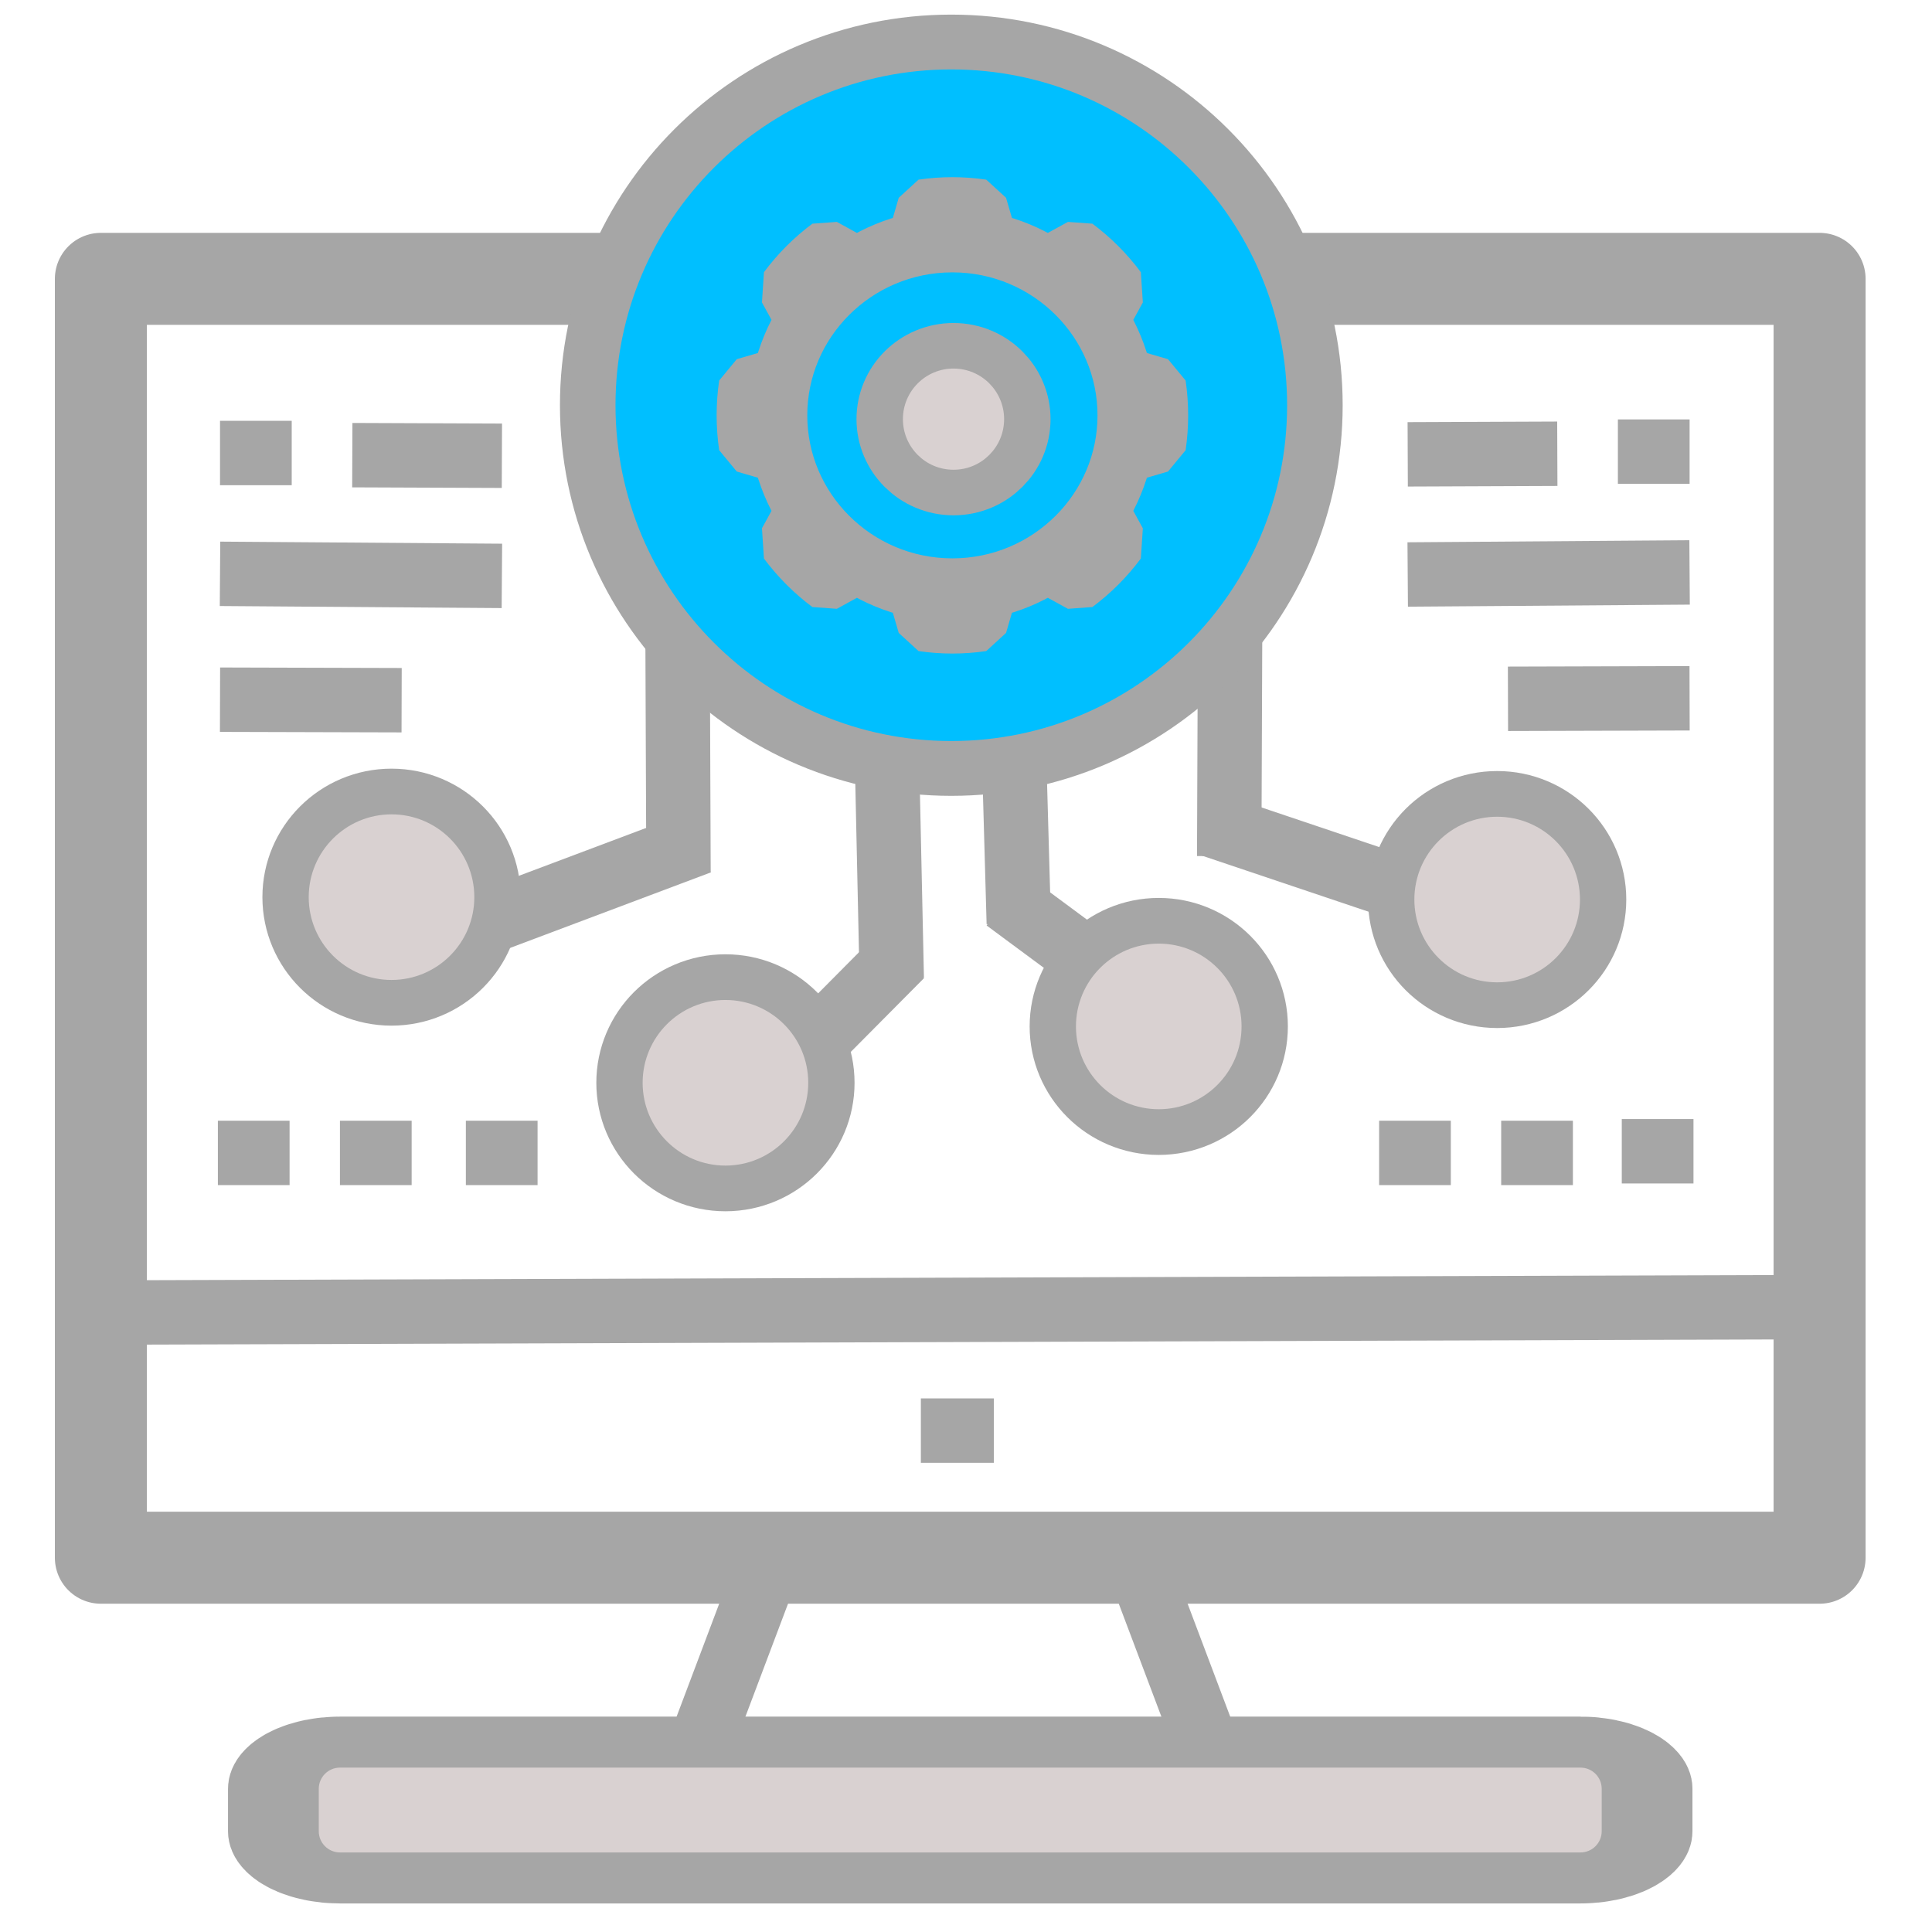
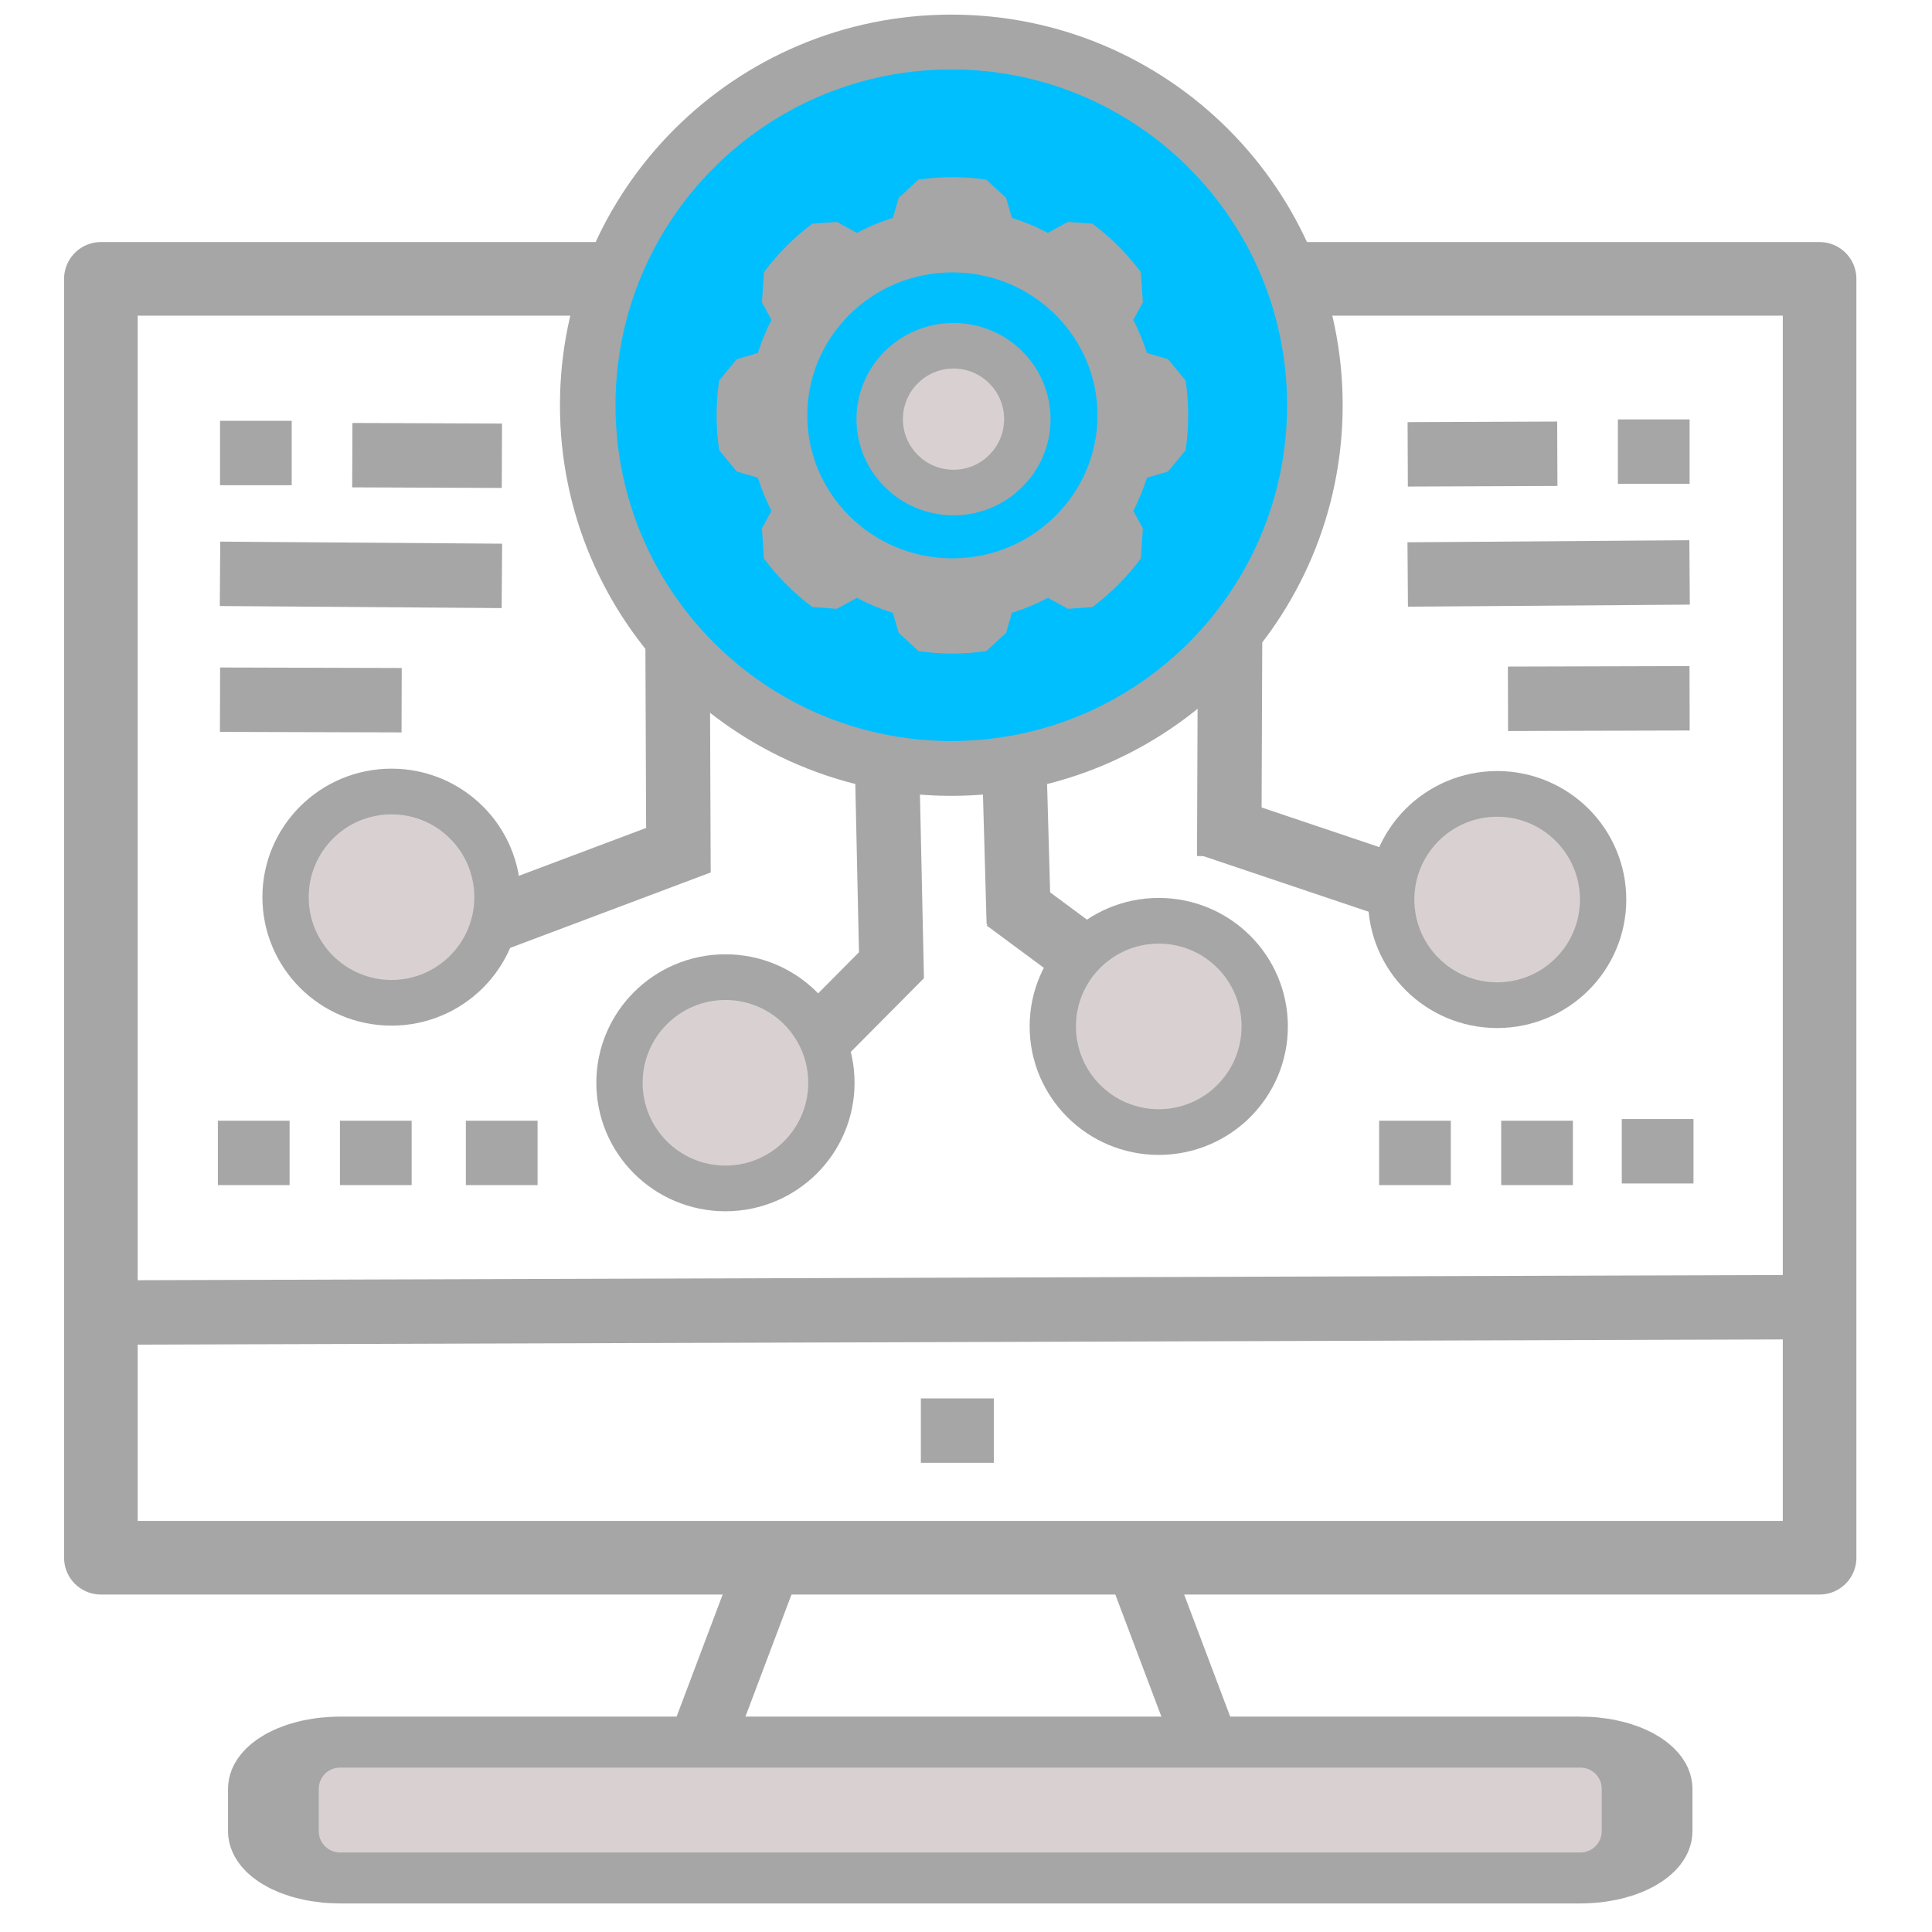
<svg xmlns="http://www.w3.org/2000/svg" width="100%" height="100%" viewBox="0 0 210 210" version="1.1" xml:space="preserve" style="fill-rule:evenodd;clip-rule:evenodd;stroke-linecap:square;stroke-miterlimit:1;">
  <g transform="matrix(1,0,0,1,1.21422,4.29855)">
    <path d="M26.201,71.764L38.941,71.8" style="fill:none;stroke:rgb(166,166,166);stroke-width:7px;" />
  </g>
  <g transform="matrix(1,0,0,1,3,4)">
    <path d="M100.593,151.502L101.525,151.502" style="fill:none;stroke:rgb(166,166,166);stroke-width:7px;" />
  </g>
  <g transform="matrix(1,0,0,1,2.9067,4)">
    <path d="M24.508,45.241L25.302,45.241" style="fill:none;stroke:rgb(166,166,166);stroke-width:7px;" />
  </g>
  <g transform="matrix(1,0,0,1,2.67444,80.0773)">
    <path d="M24.508,45.241L25.302,45.241" style="fill:none;stroke:rgb(166,166,166);stroke-width:7px;" />
  </g>
  <g transform="matrix(1,0,0,1,15.9423,80.0773)">
    <path d="M24.508,45.241L25.302,45.241" style="fill:none;stroke:rgb(166,166,166);stroke-width:7px;" />
  </g>
  <g transform="matrix(1,0,0,1,29.6303,80.0773)">
    <path d="M24.508,45.241L25.302,45.241" style="fill:none;stroke:rgb(166,166,166);stroke-width:7px;" />
  </g>
  <g transform="matrix(1,0,0,1,128.896,80.0773)">
    <path d="M24.508,45.241L25.302,45.241" style="fill:none;stroke:rgb(166,166,166);stroke-width:7px;" />
  </g>
  <g transform="matrix(1,0,0,1,142.164,80.0773)">
    <path d="M24.508,45.241L25.302,45.241" style="fill:none;stroke:rgb(166,166,166);stroke-width:7px;" />
  </g>
  <g transform="matrix(1,0,0,1,155.272,79.8953)">
    <path d="M24.508,45.241L25.302,45.241" style="fill:none;stroke:rgb(166,166,166);stroke-width:7px;" />
  </g>
  <g transform="matrix(1,0,0,1,2,4)">
    <path d="M25.415,58.398L49.054,58.571" style="fill:none;stroke:rgb(166,166,166);stroke-width:7px;" />
  </g>
  <g transform="matrix(1,0,0,1,4.01978,4)">
    <path d="M37.774,45.487L47.034,45.524" style="fill:none;stroke:rgb(166,166,166);stroke-width:7px;" />
  </g>
  <g transform="matrix(-1,0,0,1,206.352,4.1464)">
    <path d="M26.201,71.764L38.941,71.8" style="fill:none;stroke:rgb(166,166,166);stroke-width:7px;" />
  </g>
  <g transform="matrix(-1,0,0,1,204.66,3.84785)">
    <path d="M24.508,45.241L25.302,45.241" style="fill:none;stroke:rgb(166,166,166);stroke-width:7px;" />
  </g>
  <g transform="matrix(-1,0,0,1,205.566,3.84785)">
    <path d="M25.415,58.398L49.054,58.571" style="fill:none;stroke:rgb(166,166,166);stroke-width:7px;" />
  </g>
  <g transform="matrix(-1,0,0,1,203.547,3.84785)">
    <path d="M37.774,45.487L47.034,45.524" style="fill:none;stroke:rgb(166,166,166);stroke-width:7px;" />
  </g>
  <g transform="matrix(1,0,0,1,0,4)">
    <path d="M73.648,64.943L73.736,87.34" style="fill:none;stroke:rgb(166,166,166);stroke-width:7px;" />
  </g>
  <g transform="matrix(1,0,0,1,0,4)">
    <path d="M55.378,95.321L72.741,88.789" style="fill:none;stroke:rgb(166,166,166);stroke-width:7px;" />
  </g>
  <g transform="matrix(-1,0,0,1,207.359,2.22378)">
    <path d="M73.648,64.943L73.736,87.34" style="fill:none;stroke:rgb(166,166,166);stroke-width:7px;" />
  </g>
  <g transform="matrix(-0.981104,-0.020169,-0.0321168,0.997731,208.549,3.53607)">
    <path d="M54.378,94.316L72.474,88.751" style="fill:none;stroke:rgb(166,166,166);stroke-width:7.03px;" />
  </g>
  <g transform="matrix(1,0,0,1,0,4)">
    <path d="M96.415,78.707L96.853,98.824" style="fill:none;stroke:rgb(166,166,166);stroke-width:7px;" />
  </g>
  <g transform="matrix(1,0,0,1,0,4)">
    <path d="M89.034,108.837L95.493,102.332" style="fill:none;stroke:rgb(166,166,166);stroke-width:7px;" />
  </g>
  <g transform="matrix(1,0,0,1,0,4)">
    <path d="M110.23,78.298L110.64,92.855" style="fill:none;stroke:rgb(166,166,166);stroke-width:7px;" />
  </g>
  <g transform="matrix(1,0,0,1,0,4)">
    <path d="M119.068,100.995L112.136,95.865" style="fill:none;stroke:rgb(166,166,166);stroke-width:7px;" />
  </g>
  <g transform="matrix(0.246329,0,0,0.243028,17.0685,87.8334)">
    <ellipse cx="103.471" cy="39.842" rx="36.537" ry="37.033" style="fill:none;stroke:rgb(166,166,166);stroke-width:40.87px;stroke-linecap:round;stroke-linejoin:round;" />
    <ellipse cx="103.471" cy="39.842" rx="36.537" ry="37.033" style="fill:rgb(217,209,209);" />
  </g>
  <g transform="matrix(0.246329,0,0,0.243028,53.3642,108.011)">
    <ellipse cx="103.471" cy="39.842" rx="36.537" ry="37.033" style="fill:none;stroke:rgb(166,166,166);stroke-width:40.87px;stroke-linecap:round;stroke-linejoin:round;" />
    <ellipse cx="103.471" cy="39.842" rx="36.537" ry="37.033" style="fill:rgb(217,209,209);" />
  </g>
  <g transform="matrix(0.246329,0,0,0.243028,100.464,101.885)">
    <ellipse cx="103.471" cy="39.842" rx="36.537" ry="37.033" style="fill:none;stroke:rgb(166,166,166);stroke-width:40.87px;stroke-linecap:round;stroke-linejoin:round;" />
    <ellipse cx="103.471" cy="39.842" rx="36.537" ry="37.033" style="fill:rgb(217,209,209);" />
  </g>
  <g transform="matrix(0.246329,0,0,0.243028,137.247,88.0929)">
    <ellipse cx="103.471" cy="39.842" rx="36.537" ry="37.033" style="fill:none;stroke:rgb(166,166,166);stroke-width:40.87px;" />
    <ellipse cx="103.471" cy="39.842" rx="36.537" ry="37.033" style="fill:rgb(217,209,209);" />
  </g>
  <g transform="matrix(1,0,0,1,0,5)">
    <path d="M12.36,137.662L194.385,137.088" style="fill:none;stroke:rgb(166,166,166);stroke-width:7px;" />
  </g>
  <g transform="matrix(-1,0,0,1,208.184,4.45526)">
    <path d="M83.844,167.19L77.653,183.601" style="fill:none;stroke:rgb(166,166,166);stroke-width:7px;" />
  </g>
  <g transform="matrix(1,0,0,1,-0.518148,3.38475)">
    <path d="M83.844,167.19L77.653,183.601" style="fill:none;stroke:rgb(166,166,166);stroke-width:7px;" />
  </g>
  <g transform="matrix(0.950742,0,0,0.534349,7.97289,95.3249)">
    <path d="M174.732,185.482C174.732,183.101 173.645,181.168 172.307,181.168L30.482,181.168C29.144,181.168 28.058,183.101 28.058,185.482L28.058,194.109C28.058,196.49 29.144,198.423 30.482,198.423L172.307,198.423C173.645,198.423 174.732,196.49 174.732,194.109L174.732,185.482Z" style="fill:none;stroke:rgb(166,166,166);stroke-width:20.75px;stroke-linecap:round;stroke-linejoin:round;" />
    <path d="M174.732,185.482C174.732,183.101 173.645,181.168 172.307,181.168L30.482,181.168C29.144,181.168 28.058,183.101 28.058,185.482L28.058,194.109C28.058,196.49 29.144,198.423 30.482,198.423L172.307,198.423C173.645,198.423 174.732,196.49 174.732,194.109L174.732,185.482Z" style="fill:rgb(217,209,209);" />
  </g>
  <g transform="matrix(1,0,0,1,2.9106,4.56765)">
-     <rect x="8.054" y="25.743" width="186.817" height="139.007" style="fill:none;stroke:rgb(166,166,166);stroke-width:10px;stroke-linecap:round;stroke-linejoin:round;" />
+     <rect x="8.054" y="25.743" width="186.817" height="139.007" style="fill:none;stroke:rgb(166,166,166);stroke-width:8px;stroke-linecap:round;stroke-linejoin:round;" />
  </g>
  <g transform="matrix(0.998999,0,0,0.985614,0.0356045,4.77768)">
    <ellipse cx="103.471" cy="39.842" rx="36.537" ry="37.033" style="fill:none;stroke:rgb(166,166,166);stroke-width:12.09px;stroke-linecap:round;stroke-linejoin:round;" />
    <ellipse cx="103.471" cy="39.842" rx="36.537" ry="37.033" style="fill:rgb(0,191,255);" />
  </g>
  <g transform="matrix(0.603496,0,0,0.592355,41.3653,20.6068)">
    <ellipse cx="103.195" cy="42.126" rx="9.114" ry="9.285" style="fill:none;stroke:rgb(166,166,166);stroke-width:16.72px;" />
    <ellipse cx="103.195" cy="42.126" rx="9.114" ry="9.285" style="fill:rgb(217,209,209);" />
  </g>
  <g transform="matrix(1.21599,0,0,1.3293,12.7746,-73.7409)">
    <path d="M77.366,72.303C75.55,72.06 73.705,72.06 71.889,72.303L70.997,75.098C69.271,75.465 67.623,76.09 66.12,76.948L63.331,75.549C61.858,76.552 60.554,77.747 59.458,79.095L60.986,81.648C60.048,83.025 59.366,84.533 58.966,86.114L55.912,86.93C55.647,88.593 55.647,90.282 55.912,91.944L58.966,92.761C59.366,94.341 60.048,95.85 60.986,97.226L59.458,99.78C60.554,101.127 61.858,102.322 63.331,103.325L66.12,101.926C67.623,102.785 69.271,103.41 70.997,103.776L71.889,106.571C73.705,106.814 75.55,106.814 77.366,106.571L78.258,103.776C79.984,103.41 81.632,102.785 83.136,101.926L85.925,103.325C87.397,102.322 88.702,101.127 89.798,99.78L88.27,97.226C89.207,95.85 89.89,94.341 90.29,92.761L93.343,91.944C93.609,90.282 93.609,88.593 93.343,86.93L90.29,86.114C89.89,84.533 89.207,83.025 88.27,81.648L89.798,79.095C88.702,77.747 87.397,76.552 85.925,75.549L83.136,76.948C81.632,76.09 79.984,75.465 78.258,75.098L77.366,72.303ZM74.628,75.584C82.979,75.584 89.759,81.791 89.759,89.437C89.759,97.083 82.979,103.29 74.628,103.29C66.276,103.29 59.496,97.083 59.496,89.437C59.496,81.791 66.276,75.584 74.628,75.584Z" style="fill:none;stroke:rgb(166,166,166);stroke-width:4.32px;" />
  </g>
</svg>
